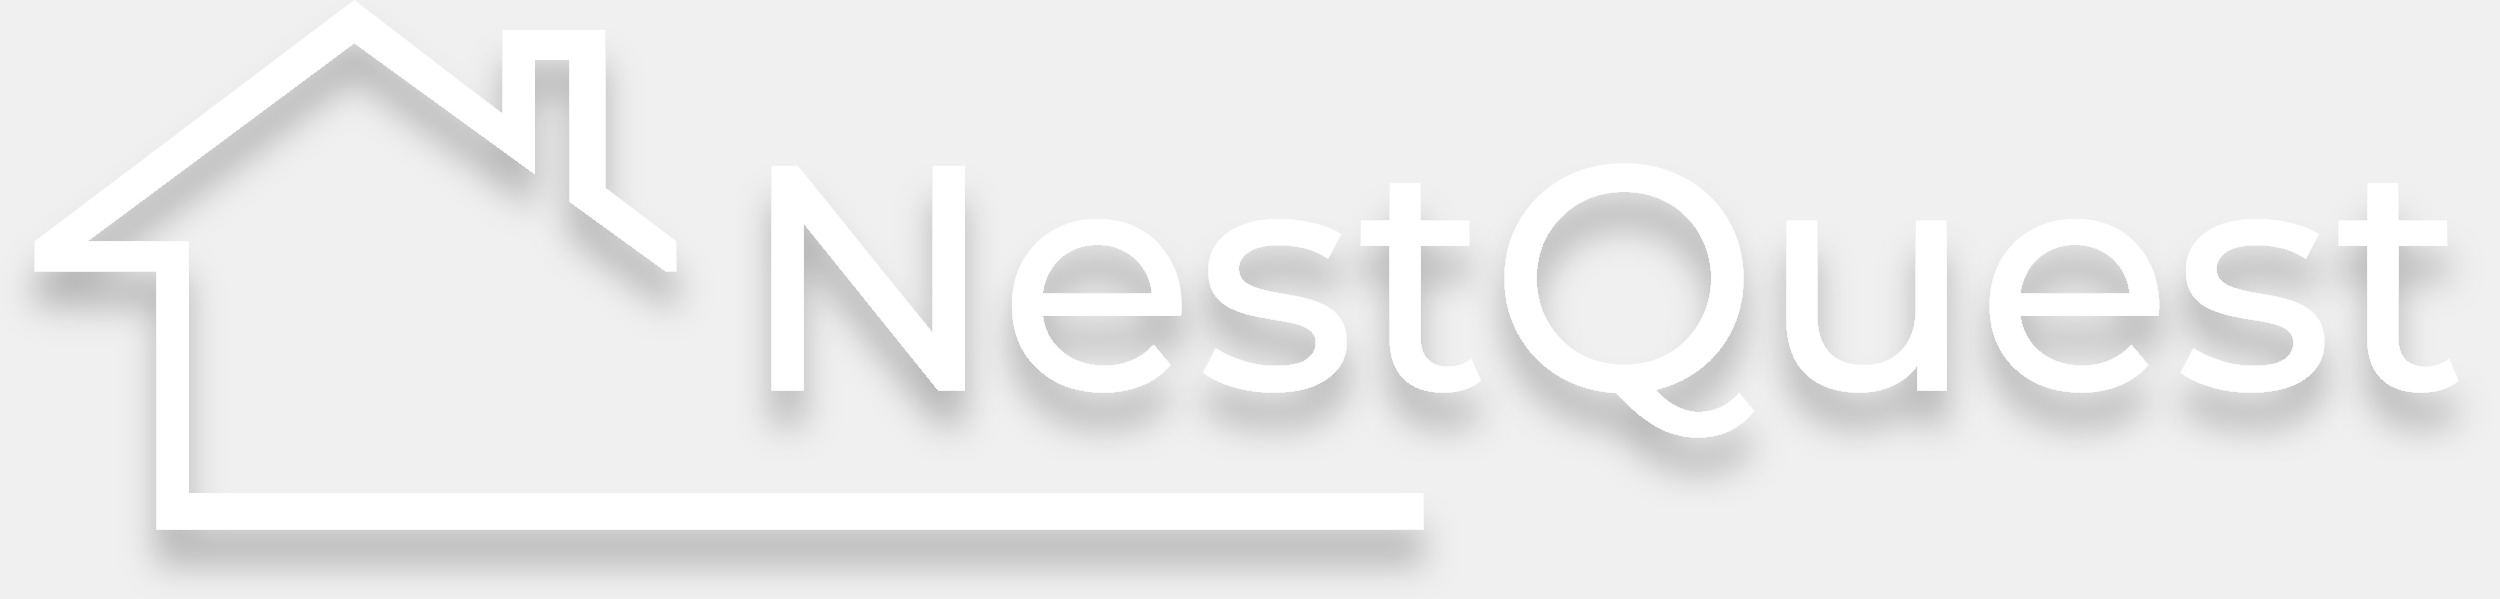
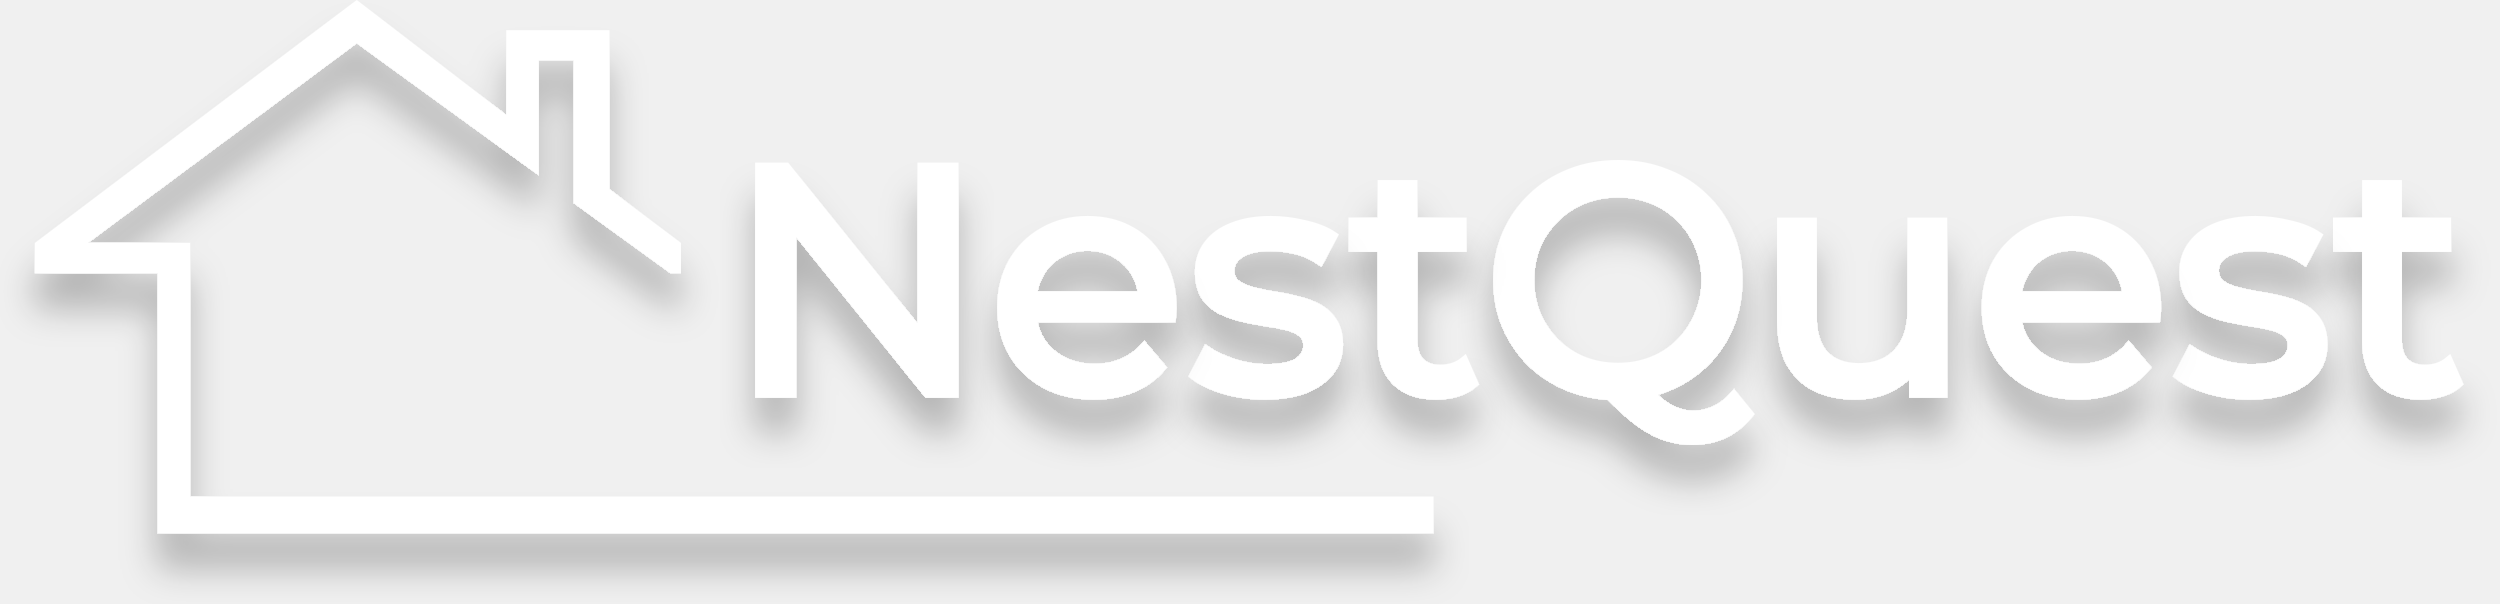
- <svg xmlns="http://www.w3.org/2000/svg" width="288" height="69" viewBox="0 0 288 69" fill="none">
-   <g filter="url(#filter0_d_353_6)">
+ <svg xmlns="http://www.w3.org/2000/svg" width="286" height="69" viewBox="0 0 286 69" fill="none">
+   <g filter="url(#filter0_d_357_48)">
    <path d="M77.899 31.246H76.691L65.629 23.225V6.902H61.632V20.053L40.81 4.943L10.042 27.795H21.754V56.803H164V61H18.036V31.246H4V27.795L40.81 0L57.914 13.151V3.451H69.719V21.639L77.899 27.795V31.246Z" fill="white" />
  </g>
-   <g filter="url(#filter1_d_353_6)">
-     <path d="M278.944 45.222C276.971 45.222 275.442 44.692 274.356 43.631C273.271 42.57 272.728 41.053 272.728 39.08V21.098H276.28V38.932C276.28 39.993 276.539 40.807 277.057 41.374C277.6 41.941 278.365 42.225 279.351 42.225C280.461 42.225 281.386 41.917 282.126 41.3L283.236 43.853C282.694 44.322 282.04 44.667 281.275 44.889C280.535 45.111 279.758 45.222 278.944 45.222ZM269.398 28.313V25.39H281.904V28.313H269.398Z" fill="white" />
+   <g filter="url(#filter1_d_357_48)">
+     <path d="M276.944 45.222C274.971 45.222 273.442 44.692 272.356 43.631C271.271 42.57 270.728 41.053 270.728 39.08V21.098H274.28V38.932C274.28 39.993 274.539 40.807 275.057 41.374C275.6 41.941 276.365 42.225 277.351 42.225C278.461 42.225 279.386 41.917 280.126 41.3L281.236 43.853C280.694 44.322 280.04 44.667 279.275 44.889C278.535 45.111 277.758 45.222 276.944 45.222ZM267.398 28.313V25.39H279.904V28.313H267.398Z" fill="white" />
+     <path d="M276.944 45.222C274.971 45.222 273.442 44.692 272.356 43.631C271.271 42.57 270.728 41.053 270.728 39.08V21.098H274.28V38.932C274.28 39.993 274.539 40.807 275.057 41.374C275.6 41.941 276.365 42.225 277.351 42.225C278.461 42.225 279.386 41.917 280.126 41.3L281.236 43.853C280.694 44.322 280.04 44.667 279.275 44.889C278.535 45.111 277.758 45.222 276.944 45.222ZM267.398 28.313V25.39H279.904V28.313H267.398Z" stroke="white" />
  </g>
-   <g filter="url(#filter2_d_353_6)">
-     <path d="M259.298 45.222C257.67 45.222 256.116 45 254.636 44.556C253.181 44.112 252.034 43.569 251.195 42.928L252.675 40.116C253.514 40.683 254.55 41.164 255.783 41.559C257.017 41.954 258.275 42.151 259.557 42.151C261.21 42.151 262.394 41.917 263.109 41.448C263.849 40.979 264.219 40.326 264.219 39.487C264.219 38.87 263.997 38.389 263.553 38.044C263.109 37.699 262.517 37.44 261.777 37.267C261.062 37.094 260.26 36.946 259.372 36.823C258.484 36.675 257.596 36.502 256.708 36.305C255.82 36.083 255.006 35.787 254.266 35.417C253.526 35.022 252.934 34.492 252.49 33.826C252.046 33.135 251.824 32.223 251.824 31.088C251.824 29.904 252.157 28.868 252.823 27.98C253.489 27.092 254.427 26.414 255.635 25.945C256.869 25.452 258.324 25.205 260.001 25.205C261.284 25.205 262.579 25.365 263.886 25.686C265.218 25.982 266.304 26.414 267.142 26.981L265.625 29.793C264.737 29.201 263.812 28.794 262.85 28.572C261.888 28.35 260.926 28.239 259.964 28.239C258.41 28.239 257.251 28.498 256.486 29.016C255.722 29.509 255.339 30.151 255.339 30.94C255.339 31.606 255.561 32.124 256.005 32.494C256.474 32.839 257.066 33.111 257.781 33.308C258.521 33.505 259.335 33.678 260.223 33.826C261.111 33.949 261.999 34.122 262.887 34.344C263.775 34.541 264.577 34.825 265.292 35.195C266.032 35.565 266.624 36.083 267.068 36.749C267.537 37.415 267.771 38.303 267.771 39.413C267.771 40.597 267.426 41.621 266.735 42.484C266.045 43.347 265.07 44.026 263.812 44.519C262.554 44.988 261.05 45.222 259.298 45.222Z" fill="white" />
+   <g filter="url(#filter2_d_357_48)">
+     <path d="M257.298 45.222C255.67 45.222 254.116 45 252.636 44.556C251.181 44.112 250.034 43.569 249.195 42.928L250.675 40.116C251.514 40.683 252.55 41.164 253.783 41.559C255.017 41.954 256.275 42.151 257.557 42.151C259.21 42.151 260.394 41.917 261.109 41.448C261.849 40.979 262.219 40.326 262.219 39.487C262.219 38.87 261.997 38.389 261.553 38.044C261.109 37.699 260.517 37.44 259.777 37.267C259.062 37.094 258.26 36.946 257.372 36.823C256.484 36.675 255.596 36.502 254.708 36.305C253.82 36.083 253.006 35.787 252.266 35.417C251.526 35.022 250.934 34.492 250.49 33.826C250.046 33.135 249.824 32.223 249.824 31.088C249.824 29.904 250.157 28.868 250.823 27.98C251.489 27.092 252.427 26.414 253.635 25.945C254.869 25.452 256.324 25.205 258.001 25.205C259.284 25.205 260.579 25.365 261.886 25.686C263.218 25.982 264.304 26.414 265.142 26.981L263.625 29.793C262.737 29.201 261.812 28.794 260.85 28.572C259.888 28.35 258.926 28.239 257.964 28.239C256.41 28.239 255.251 28.498 254.486 29.016C253.722 29.509 253.339 30.151 253.339 30.94C253.339 31.606 253.561 32.124 254.005 32.494C254.474 32.839 255.066 33.111 255.781 33.308C256.521 33.505 257.335 33.678 258.223 33.826C259.111 33.949 259.999 34.122 260.887 34.344C261.775 34.541 262.577 34.825 263.292 35.195C264.032 35.565 264.624 36.083 265.068 36.749C265.537 37.415 265.771 38.303 265.771 39.413C265.771 40.597 265.426 41.621 264.735 42.484C264.045 43.347 263.07 44.026 261.812 44.519C260.554 44.988 259.05 45.222 257.298 45.222Z" fill="white" />
+     <path d="M257.298 45.222C255.67 45.222 254.116 45 252.636 44.556C251.181 44.112 250.034 43.569 249.195 42.928L250.675 40.116C251.514 40.683 252.55 41.164 253.783 41.559C255.017 41.954 256.275 42.151 257.557 42.151C259.21 42.151 260.394 41.917 261.109 41.448C261.849 40.979 262.219 40.326 262.219 39.487C262.219 38.87 261.997 38.389 261.553 38.044C261.109 37.699 260.517 37.44 259.777 37.267C259.062 37.094 258.26 36.946 257.372 36.823C256.484 36.675 255.596 36.502 254.708 36.305C253.82 36.083 253.006 35.787 252.266 35.417C251.526 35.022 250.934 34.492 250.49 33.826C250.046 33.135 249.824 32.223 249.824 31.088C249.824 29.904 250.157 28.868 250.823 27.98C251.489 27.092 252.427 26.414 253.635 25.945C254.869 25.452 256.324 25.205 258.001 25.205C259.284 25.205 260.579 25.365 261.886 25.686C263.218 25.982 264.304 26.414 265.142 26.981L263.625 29.793C262.737 29.201 261.812 28.794 260.85 28.572C259.888 28.35 258.926 28.239 257.964 28.239C256.41 28.239 255.251 28.498 254.486 29.016C253.722 29.509 253.339 30.151 253.339 30.94C253.339 31.606 253.561 32.124 254.005 32.494C254.474 32.839 255.066 33.111 255.781 33.308C256.521 33.505 257.335 33.678 258.223 33.826C259.111 33.949 259.999 34.122 260.887 34.344C261.775 34.541 262.577 34.825 263.292 35.195C264.032 35.565 264.624 36.083 265.068 36.749C265.537 37.415 265.771 38.303 265.771 39.413C265.771 40.597 265.426 41.621 264.735 42.484C264.045 43.347 263.07 44.026 261.812 44.519C260.554 44.988 259.05 45.222 257.298 45.222Z" stroke="white" />
  </g>
-   <g filter="url(#filter3_d_353_6)">
-     <path d="M239.751 45.222C237.654 45.222 235.804 44.79 234.201 43.927C232.622 43.064 231.389 41.88 230.501 40.375C229.638 38.87 229.206 37.144 229.206 35.195C229.206 33.246 229.625 31.52 230.464 30.015C231.327 28.51 232.499 27.339 233.979 26.5C235.484 25.637 237.173 25.205 239.048 25.205C240.947 25.205 242.625 25.624 244.08 26.463C245.535 27.302 246.67 28.486 247.484 30.015C248.323 31.52 248.742 33.283 248.742 35.306C248.742 35.454 248.73 35.627 248.705 35.824C248.705 36.021 248.693 36.206 248.668 36.379H231.981V33.826H246.818L245.375 34.714C245.4 33.456 245.141 32.334 244.598 31.347C244.055 30.36 243.303 29.596 242.341 29.053C241.404 28.486 240.306 28.202 239.048 28.202C237.815 28.202 236.717 28.486 235.755 29.053C234.793 29.596 234.041 30.373 233.498 31.384C232.955 32.371 232.684 33.505 232.684 34.788V35.38C232.684 36.687 232.98 37.859 233.572 38.895C234.189 39.906 235.04 40.696 236.125 41.263C237.21 41.83 238.456 42.114 239.862 42.114C241.021 42.114 242.07 41.917 243.007 41.522C243.969 41.127 244.808 40.535 245.523 39.746L247.484 42.04C246.596 43.076 245.486 43.865 244.154 44.408C242.847 44.951 241.379 45.222 239.751 45.222Z" fill="white" />
+   <g filter="url(#filter3_d_357_48)">
+     <path d="M237.751 45.222C235.654 45.222 233.804 44.79 232.201 43.927C230.622 43.064 229.389 41.88 228.501 40.375C227.638 38.87 227.206 37.144 227.206 35.195C227.206 33.246 227.625 31.52 228.464 30.015C229.327 28.51 230.499 27.339 231.979 26.5C233.484 25.637 235.173 25.205 237.048 25.205C238.947 25.205 240.625 25.624 242.08 26.463C243.535 27.302 244.67 28.486 245.484 30.015C246.323 31.52 246.742 33.283 246.742 35.306C246.742 35.454 246.73 35.627 246.705 35.824C246.705 36.021 246.693 36.206 246.668 36.379H229.981V33.826H244.818L243.375 34.714C243.4 33.456 243.141 32.334 242.598 31.347C242.055 30.36 241.303 29.596 240.341 29.053C239.404 28.486 238.306 28.202 237.048 28.202C235.815 28.202 234.717 28.486 233.755 29.053C232.793 29.596 232.041 30.373 231.498 31.384C230.955 32.371 230.684 33.505 230.684 34.788V35.38C230.684 36.687 230.98 37.859 231.572 38.895C232.189 39.906 233.04 40.696 234.125 41.263C235.21 41.83 236.456 42.114 237.862 42.114C239.021 42.114 240.07 41.917 241.007 41.522C241.969 41.127 242.808 40.535 243.523 39.746L245.484 42.04C244.596 43.076 243.486 43.865 242.154 44.408C240.847 44.951 239.379 45.222 237.751 45.222Z" fill="white" />
+     <path d="M237.751 45.222C235.654 45.222 233.804 44.79 232.201 43.927C230.622 43.064 229.389 41.88 228.501 40.375C227.638 38.87 227.206 37.144 227.206 35.195C227.206 33.246 227.625 31.52 228.464 30.015C229.327 28.51 230.499 27.339 231.979 26.5C233.484 25.637 235.173 25.205 237.048 25.205C238.947 25.205 240.625 25.624 242.08 26.463C243.535 27.302 244.67 28.486 245.484 30.015C246.323 31.52 246.742 33.283 246.742 35.306C246.742 35.454 246.73 35.627 246.705 35.824C246.705 36.021 246.693 36.206 246.668 36.379H229.981V33.826H244.818L243.375 34.714C243.4 33.456 243.141 32.334 242.598 31.347C242.055 30.36 241.303 29.596 240.341 29.053C239.404 28.486 238.306 28.202 237.048 28.202C235.815 28.202 234.717 28.486 233.755 29.053C232.793 29.596 232.041 30.373 231.498 31.384C230.955 32.371 230.684 33.505 230.684 34.788V35.38C230.684 36.687 230.98 37.859 231.572 38.895C232.189 39.906 233.04 40.696 234.125 41.263C235.21 41.83 236.456 42.114 237.862 42.114C239.021 42.114 240.07 41.917 241.007 41.522C241.969 41.127 242.808 40.535 243.523 39.746L245.484 42.04C244.596 43.076 243.486 43.865 242.154 44.408C240.847 44.951 239.379 45.222 237.751 45.222Z" stroke="white" />
  </g>
-   <g filter="url(#filter4_d_353_6)">
-     <path d="M214.23 45.222C212.553 45.222 211.073 44.914 209.79 44.297C208.532 43.68 207.545 42.743 206.83 41.485C206.139 40.202 205.794 38.599 205.794 36.675V25.39H209.346V36.268C209.346 38.192 209.802 39.635 210.715 40.597C211.652 41.559 212.96 42.04 214.637 42.04C215.87 42.04 216.943 41.793 217.856 41.3C218.769 40.782 219.472 40.042 219.965 39.08C220.458 38.093 220.705 36.909 220.705 35.528V25.39H224.257V45H220.89V39.709L221.445 41.115C220.804 42.422 219.842 43.434 218.559 44.149C217.276 44.864 215.833 45.222 214.23 45.222Z" fill="white" />
+   <g filter="url(#filter4_d_357_48)">
+     <path d="M212.23 45.222C210.553 45.222 209.073 44.914 207.79 44.297C206.532 43.68 205.545 42.743 204.83 41.485C204.139 40.202 203.794 38.599 203.794 36.675V25.39H207.346V36.268C207.346 38.192 207.802 39.635 208.715 40.597C209.652 41.559 210.96 42.04 212.637 42.04C213.87 42.04 214.943 41.793 215.856 41.3C216.769 40.782 217.472 40.042 217.965 39.08C218.458 38.093 218.705 36.909 218.705 35.528V25.39H222.257V45H218.89V39.709L219.445 41.115C218.804 42.422 217.842 43.434 216.559 44.149C215.276 44.864 213.833 45.222 212.23 45.222Z" fill="white" />
+     <path d="M212.23 45.222C210.553 45.222 209.073 44.914 207.79 44.297C206.532 43.68 205.545 42.743 204.83 41.485C204.139 40.202 203.794 38.599 203.794 36.675V25.39H207.346V36.268C207.346 38.192 207.802 39.635 208.715 40.597C209.652 41.559 210.96 42.04 212.637 42.04C213.87 42.04 214.943 41.793 215.856 41.3C216.769 40.782 217.472 40.042 217.965 39.08C218.458 38.093 218.705 36.909 218.705 35.528V25.39H222.257V45H218.89V39.709L219.445 41.115C218.804 42.422 217.842 43.434 216.559 44.149C215.276 44.864 213.833 45.222 212.23 45.222Z" stroke="white" />
  </g>
-   <g filter="url(#filter5_d_353_6)">
-     <path d="M187.115 45.296C185.142 45.296 183.304 44.963 181.602 44.297C179.925 43.631 178.469 42.706 177.236 41.522C176.003 40.313 175.041 38.907 174.35 37.304C173.659 35.701 173.314 33.949 173.314 32.05C173.314 30.151 173.659 28.399 174.35 26.796C175.041 25.193 176.003 23.799 177.236 22.615C178.469 21.406 179.925 20.469 181.602 19.803C183.279 19.137 185.117 18.804 187.115 18.804C189.088 18.804 190.901 19.137 192.554 19.803C194.231 20.444 195.687 21.369 196.92 22.578C198.178 23.762 199.14 25.156 199.806 26.759C200.497 28.362 200.842 30.126 200.842 32.05C200.842 33.974 200.497 35.738 199.806 37.341C199.14 38.944 198.178 40.35 196.92 41.559C195.687 42.743 194.231 43.668 192.554 44.334C190.901 44.975 189.088 45.296 187.115 45.296ZM195.588 50.402C194.725 50.402 193.898 50.291 193.109 50.069C192.32 49.872 191.53 49.539 190.741 49.07C189.952 48.626 189.138 48.034 188.299 47.294C187.46 46.579 186.548 45.691 185.561 44.63L189.52 43.594C190.26 44.507 190.963 45.247 191.629 45.814C192.32 46.406 192.998 46.825 193.664 47.072C194.33 47.343 194.984 47.479 195.625 47.479C197.475 47.479 199.054 46.739 200.361 45.259L202.1 47.368C200.423 49.391 198.252 50.402 195.588 50.402ZM187.115 42.003C188.546 42.003 189.865 41.756 191.074 41.263C192.307 40.77 193.368 40.067 194.256 39.154C195.169 38.241 195.872 37.181 196.365 35.972C196.883 34.763 197.142 33.456 197.142 32.05C197.142 30.619 196.883 29.3 196.365 28.091C195.872 26.882 195.169 25.834 194.256 24.946C193.368 24.033 192.307 23.33 191.074 22.837C189.865 22.344 188.546 22.097 187.115 22.097C185.66 22.097 184.315 22.344 183.082 22.837C181.873 23.33 180.813 24.033 179.9 24.946C178.987 25.834 178.272 26.882 177.754 28.091C177.261 29.3 177.014 30.619 177.014 32.05C177.014 33.456 177.261 34.763 177.754 35.972C178.272 37.181 178.987 38.241 179.9 39.154C180.813 40.067 181.873 40.77 183.082 41.263C184.315 41.756 185.66 42.003 187.115 42.003Z" fill="white" />
+   <g filter="url(#filter5_d_357_48)">
+     <path d="M185.115 45.296C183.142 45.296 181.304 44.963 179.602 44.297C177.925 43.631 176.469 42.706 175.236 41.522C174.003 40.313 173.041 38.907 172.35 37.304C171.659 35.701 171.314 33.949 171.314 32.05C171.314 30.151 171.659 28.399 172.35 26.796C173.041 25.193 174.003 23.799 175.236 22.615C176.469 21.406 177.925 20.469 179.602 19.803C181.279 19.137 183.117 18.804 185.115 18.804C187.088 18.804 188.901 19.137 190.554 19.803C192.231 20.444 193.687 21.369 194.92 22.578C196.178 23.762 197.14 25.156 197.806 26.759C198.497 28.362 198.842 30.126 198.842 32.05C198.842 33.974 198.497 35.738 197.806 37.341C197.14 38.944 196.178 40.35 194.92 41.559C193.687 42.743 192.231 43.668 190.554 44.334C188.901 44.975 187.088 45.296 185.115 45.296ZM193.588 50.402C192.725 50.402 191.898 50.291 191.109 50.069C190.32 49.872 189.53 49.539 188.741 49.07C187.952 48.626 187.138 48.034 186.299 47.294C185.46 46.579 184.548 45.691 183.561 44.63L187.52 43.594C188.26 44.507 188.963 45.247 189.629 45.814C190.32 46.406 190.998 46.825 191.664 47.072C192.33 47.343 192.984 47.479 193.625 47.479C195.475 47.479 197.054 46.739 198.361 45.259L200.1 47.368C198.423 49.391 196.252 50.402 193.588 50.402ZM185.115 42.003C186.546 42.003 187.865 41.756 189.074 41.263C190.307 40.77 191.368 40.067 192.256 39.154C193.169 38.241 193.872 37.181 194.365 35.972C194.883 34.763 195.142 33.456 195.142 32.05C195.142 30.619 194.883 29.3 194.365 28.091C193.872 26.882 193.169 25.834 192.256 24.946C191.368 24.033 190.307 23.33 189.074 22.837C187.865 22.344 186.546 22.097 185.115 22.097C183.66 22.097 182.315 22.344 181.082 22.837C179.873 23.33 178.813 24.033 177.9 24.946C176.987 25.834 176.272 26.882 175.754 28.091C175.261 29.3 175.014 30.619 175.014 32.05C175.014 33.456 175.261 34.763 175.754 35.972C176.272 37.181 176.987 38.241 177.9 39.154C178.813 40.067 179.873 40.77 181.082 41.263C182.315 41.756 183.66 42.003 185.115 42.003Z" fill="white" />
+     <path d="M185.115 45.296C183.142 45.296 181.304 44.963 179.602 44.297C177.925 43.631 176.469 42.706 175.236 41.522C174.003 40.313 173.041 38.907 172.35 37.304C171.659 35.701 171.314 33.949 171.314 32.05C171.314 30.151 171.659 28.399 172.35 26.796C173.041 25.193 174.003 23.799 175.236 22.615C176.469 21.406 177.925 20.469 179.602 19.803C181.279 19.137 183.117 18.804 185.115 18.804C187.088 18.804 188.901 19.137 190.554 19.803C192.231 20.444 193.687 21.369 194.92 22.578C196.178 23.762 197.14 25.156 197.806 26.759C198.497 28.362 198.842 30.126 198.842 32.05C198.842 33.974 198.497 35.738 197.806 37.341C197.14 38.944 196.178 40.35 194.92 41.559C193.687 42.743 192.231 43.668 190.554 44.334C188.901 44.975 187.088 45.296 185.115 45.296ZM193.588 50.402C192.725 50.402 191.898 50.291 191.109 50.069C190.32 49.872 189.53 49.539 188.741 49.07C187.952 48.626 187.138 48.034 186.299 47.294C185.46 46.579 184.548 45.691 183.561 44.63L187.52 43.594C188.26 44.507 188.963 45.247 189.629 45.814C190.32 46.406 190.998 46.825 191.664 47.072C192.33 47.343 192.984 47.479 193.625 47.479C195.475 47.479 197.054 46.739 198.361 45.259L200.1 47.368C198.423 49.391 196.252 50.402 193.588 50.402ZM185.115 42.003C186.546 42.003 187.865 41.756 189.074 41.263C190.307 40.77 191.368 40.067 192.256 39.154C193.169 38.241 193.872 37.181 194.365 35.972C194.883 34.763 195.142 33.456 195.142 32.05C195.142 30.619 194.883 29.3 194.365 28.091C193.872 26.882 193.169 25.834 192.256 24.946C191.368 24.033 190.307 23.33 189.074 22.837C187.865 22.344 186.546 22.097 185.115 22.097C183.66 22.097 182.315 22.344 181.082 22.837C179.873 23.33 178.813 24.033 177.9 24.946C176.987 25.834 176.272 26.882 175.754 28.091C175.261 29.3 175.014 30.619 175.014 32.05C175.014 33.456 175.261 34.763 175.754 35.972C176.272 37.181 176.987 38.241 177.9 39.154C178.813 40.067 179.873 40.77 181.082 41.263C182.315 41.756 183.66 42.003 185.115 42.003Z" stroke="white" />
  </g>
-   <g filter="url(#filter6_d_353_6)">
-     <path d="M166.318 45.222C164.345 45.222 162.816 44.692 161.73 43.631C160.645 42.57 160.102 41.053 160.102 39.08V21.098H163.654V38.932C163.654 39.993 163.913 40.807 164.431 41.374C164.974 41.941 165.739 42.225 166.725 42.225C167.835 42.225 168.76 41.917 169.5 41.3L170.61 43.853C170.068 44.322 169.414 44.667 168.649 44.889C167.909 45.111 167.132 45.222 166.318 45.222ZM156.772 28.313V25.39H169.278V28.313H156.772Z" fill="white" />
+   <g filter="url(#filter6_d_357_48)">
+     <path d="M164.318 45.222C162.345 45.222 160.816 44.692 159.73 43.631C158.645 42.57 158.102 41.053 158.102 39.08V21.098H161.654V38.932C161.654 39.993 161.913 40.807 162.431 41.374C162.974 41.941 163.739 42.225 164.725 42.225C165.835 42.225 166.76 41.917 167.5 41.3L168.61 43.853C168.068 44.322 167.414 44.667 166.649 44.889C165.909 45.111 165.132 45.222 164.318 45.222ZM154.772 28.313V25.39H167.278V28.313H154.772Z" fill="white" />
+     <path d="M164.318 45.222C162.345 45.222 160.816 44.692 159.73 43.631C158.645 42.57 158.102 41.053 158.102 39.08V21.098H161.654V38.932C161.654 39.993 161.913 40.807 162.431 41.374C162.974 41.941 163.739 42.225 164.725 42.225C165.835 42.225 166.76 41.917 167.5 41.3L168.61 43.853C168.068 44.322 167.414 44.667 166.649 44.889C165.909 45.111 165.132 45.222 164.318 45.222ZM154.772 28.313V25.39H167.278V28.313H154.772Z" stroke="white" />
  </g>
-   <g filter="url(#filter7_d_353_6)">
-     <path d="M146.672 45.222C145.044 45.222 143.49 45 142.01 44.556C140.555 44.112 139.408 43.569 138.569 42.928L140.049 40.116C140.888 40.683 141.924 41.164 143.157 41.559C144.391 41.954 145.649 42.151 146.931 42.151C148.584 42.151 149.768 41.917 150.483 41.448C151.223 40.979 151.593 40.326 151.593 39.487C151.593 38.87 151.371 38.389 150.927 38.044C150.483 37.699 149.891 37.44 149.151 37.267C148.436 37.094 147.634 36.946 146.746 36.823C145.858 36.675 144.97 36.502 144.082 36.305C143.194 36.083 142.38 35.787 141.64 35.417C140.9 35.022 140.308 34.492 139.864 33.826C139.42 33.135 139.198 32.223 139.198 31.088C139.198 29.904 139.531 28.868 140.197 27.98C140.863 27.092 141.801 26.414 143.009 25.945C144.243 25.452 145.698 25.205 147.375 25.205C148.658 25.205 149.953 25.365 151.26 25.686C152.592 25.982 153.678 26.414 154.516 26.981L152.999 29.793C152.111 29.201 151.186 28.794 150.224 28.572C149.262 28.35 148.3 28.239 147.338 28.239C145.784 28.239 144.625 28.498 143.86 29.016C143.096 29.509 142.713 30.151 142.713 30.94C142.713 31.606 142.935 32.124 143.379 32.494C143.848 32.839 144.44 33.111 145.155 33.308C145.895 33.505 146.709 33.678 147.597 33.826C148.485 33.949 149.373 34.122 150.261 34.344C151.149 34.541 151.951 34.825 152.666 35.195C153.406 35.565 153.998 36.083 154.442 36.749C154.911 37.415 155.145 38.303 155.145 39.413C155.145 40.597 154.8 41.621 154.109 42.484C153.419 43.347 152.444 44.026 151.186 44.519C149.928 44.988 148.424 45.222 146.672 45.222Z" fill="white" />
+   <g filter="url(#filter7_d_357_48)">
+     <path d="M144.672 45.222C143.044 45.222 141.49 45 140.01 44.556C138.555 44.112 137.408 43.569 136.569 42.928L138.049 40.116C138.888 40.683 139.924 41.164 141.157 41.559C142.391 41.954 143.649 42.151 144.931 42.151C146.584 42.151 147.768 41.917 148.483 41.448C149.223 40.979 149.593 40.326 149.593 39.487C149.593 38.87 149.371 38.389 148.927 38.044C148.483 37.699 147.891 37.44 147.151 37.267C146.436 37.094 145.634 36.946 144.746 36.823C143.858 36.675 142.97 36.502 142.082 36.305C141.194 36.083 140.38 35.787 139.64 35.417C138.9 35.022 138.308 34.492 137.864 33.826C137.42 33.135 137.198 32.223 137.198 31.088C137.198 29.904 137.531 28.868 138.197 27.98C138.863 27.092 139.801 26.414 141.009 25.945C142.243 25.452 143.698 25.205 145.375 25.205C146.658 25.205 147.953 25.365 149.26 25.686C150.592 25.982 151.678 26.414 152.516 26.981L150.999 29.793C150.111 29.201 149.186 28.794 148.224 28.572C147.262 28.35 146.3 28.239 145.338 28.239C143.784 28.239 142.625 28.498 141.86 29.016C141.096 29.509 140.713 30.151 140.713 30.94C140.713 31.606 140.935 32.124 141.379 32.494C141.848 32.839 142.44 33.111 143.155 33.308C143.895 33.505 144.709 33.678 145.597 33.826C146.485 33.949 147.373 34.122 148.261 34.344C149.149 34.541 149.951 34.825 150.666 35.195C151.406 35.565 151.998 36.083 152.442 36.749C152.911 37.415 153.145 38.303 153.145 39.413C153.145 40.597 152.8 41.621 152.109 42.484C151.419 43.347 150.444 44.026 149.186 44.519C147.928 44.988 146.424 45.222 144.672 45.222Z" fill="white" />
+     <path d="M144.672 45.222C143.044 45.222 141.49 45 140.01 44.556C138.555 44.112 137.408 43.569 136.569 42.928L138.049 40.116C138.888 40.683 139.924 41.164 141.157 41.559C142.391 41.954 143.649 42.151 144.931 42.151C146.584 42.151 147.768 41.917 148.483 41.448C149.223 40.979 149.593 40.326 149.593 39.487C149.593 38.87 149.371 38.389 148.927 38.044C148.483 37.699 147.891 37.44 147.151 37.267C146.436 37.094 145.634 36.946 144.746 36.823C143.858 36.675 142.97 36.502 142.082 36.305C141.194 36.083 140.38 35.787 139.64 35.417C138.9 35.022 138.308 34.492 137.864 33.826C137.42 33.135 137.198 32.223 137.198 31.088C137.198 29.904 137.531 28.868 138.197 27.98C138.863 27.092 139.801 26.414 141.009 25.945C142.243 25.452 143.698 25.205 145.375 25.205C146.658 25.205 147.953 25.365 149.26 25.686C150.592 25.982 151.678 26.414 152.516 26.981L150.999 29.793C150.111 29.201 149.186 28.794 148.224 28.572C147.262 28.35 146.3 28.239 145.338 28.239C143.784 28.239 142.625 28.498 141.86 29.016C141.096 29.509 140.713 30.151 140.713 30.94C140.713 31.606 140.935 32.124 141.379 32.494C141.848 32.839 142.44 33.111 143.155 33.308C143.895 33.505 144.709 33.678 145.597 33.826C146.485 33.949 147.373 34.122 148.261 34.344C149.149 34.541 149.951 34.825 150.666 35.195C151.406 35.565 151.998 36.083 152.442 36.749C152.911 37.415 153.145 38.303 153.145 39.413C153.145 40.597 152.8 41.621 152.109 42.484C151.419 43.347 150.444 44.026 149.186 44.519C147.928 44.988 146.424 45.222 144.672 45.222Z" stroke="white" />
  </g>
-   <g filter="url(#filter8_d_353_6)">
-     <path d="M127.125 45.222C125.028 45.222 123.178 44.79 121.575 43.927C119.996 43.064 118.763 41.88 117.875 40.375C117.012 38.87 116.58 37.144 116.58 35.195C116.58 33.246 116.999 31.52 117.838 30.015C118.701 28.51 119.873 27.339 121.353 26.5C122.858 25.637 124.547 25.205 126.422 25.205C128.321 25.205 129.999 25.624 131.454 26.463C132.909 27.302 134.044 28.486 134.858 30.015C135.697 31.52 136.116 33.283 136.116 35.306C136.116 35.454 136.104 35.627 136.079 35.824C136.079 36.021 136.067 36.206 136.042 36.379H119.355V33.826H134.192L132.749 34.714C132.774 33.456 132.515 32.334 131.972 31.347C131.429 30.36 130.677 29.596 129.715 29.053C128.778 28.486 127.68 28.202 126.422 28.202C125.189 28.202 124.091 28.486 123.129 29.053C122.167 29.596 121.415 30.373 120.872 31.384C120.329 32.371 120.058 33.505 120.058 34.788V35.38C120.058 36.687 120.354 37.859 120.946 38.895C121.563 39.906 122.414 40.696 123.499 41.263C124.584 41.83 125.83 42.114 127.236 42.114C128.395 42.114 129.444 41.917 130.381 41.522C131.343 41.127 132.182 40.535 132.897 39.746L134.858 42.04C133.97 43.076 132.86 43.865 131.528 44.408C130.221 44.951 128.753 45.222 127.125 45.222Z" fill="white" />
+   <g filter="url(#filter8_d_357_48)">
+     <path d="M125.125 45.222C123.028 45.222 121.178 44.79 119.575 43.927C117.996 43.064 116.763 41.88 115.875 40.375C115.012 38.87 114.58 37.144 114.58 35.195C114.58 33.246 114.999 31.52 115.838 30.015C116.701 28.51 117.873 27.339 119.353 26.5C120.858 25.637 122.547 25.205 124.422 25.205C126.321 25.205 127.999 25.624 129.454 26.463C130.909 27.302 132.044 28.486 132.858 30.015C133.697 31.52 134.116 33.283 134.116 35.306C134.116 35.454 134.104 35.627 134.079 35.824C134.079 36.021 134.067 36.206 134.042 36.379H117.355V33.826H132.192L130.749 34.714C130.774 33.456 130.515 32.334 129.972 31.347C129.429 30.36 128.677 29.596 127.715 29.053C126.778 28.486 125.68 28.202 124.422 28.202C123.189 28.202 122.091 28.486 121.129 29.053C120.167 29.596 119.415 30.373 118.872 31.384C118.329 32.371 118.058 33.505 118.058 34.788V35.38C118.058 36.687 118.354 37.859 118.946 38.895C119.563 39.906 120.414 40.696 121.499 41.263C122.584 41.83 123.83 42.114 125.236 42.114C126.395 42.114 127.444 41.917 128.381 41.522C129.343 41.127 130.182 40.535 130.897 39.746L132.858 42.04C131.97 43.076 130.86 43.865 129.528 44.408C128.221 44.951 126.753 45.222 125.125 45.222Z" fill="white" />
+     <path d="M125.125 45.222C123.028 45.222 121.178 44.79 119.575 43.927C117.996 43.064 116.763 41.88 115.875 40.375C115.012 38.87 114.58 37.144 114.58 35.195C114.58 33.246 114.999 31.52 115.838 30.015C116.701 28.51 117.873 27.339 119.353 26.5C120.858 25.637 122.547 25.205 124.422 25.205C126.321 25.205 127.999 25.624 129.454 26.463C130.909 27.302 132.044 28.486 132.858 30.015C133.697 31.52 134.116 33.283 134.116 35.306C134.116 35.454 134.104 35.627 134.079 35.824C134.079 36.021 134.067 36.206 134.042 36.379H117.355V33.826H132.192L130.749 34.714C130.774 33.456 130.515 32.334 129.972 31.347C129.429 30.36 128.677 29.596 127.715 29.053C126.778 28.486 125.68 28.202 124.422 28.202C123.189 28.202 122.091 28.486 121.129 29.053C120.167 29.596 119.415 30.373 118.872 31.384C118.329 32.371 118.058 33.505 118.058 34.788V35.38C118.058 36.687 118.354 37.859 118.946 38.895C119.563 39.906 120.414 40.696 121.499 41.263C122.584 41.83 123.83 42.114 125.236 42.114C126.395 42.114 127.444 41.917 128.381 41.522C129.343 41.127 130.182 40.535 130.897 39.746L132.858 42.04C131.97 43.076 130.86 43.865 129.528 44.408C128.221 44.951 126.753 45.222 125.125 45.222Z" stroke="white" />
  </g>
-   <g filter="url(#filter9_d_353_6)">
-     <path d="M88.885 45V19.1H91.919L109.05 40.375H107.459V19.1H111.159V45H108.125L90.994 23.725H92.585V45H88.885Z" fill="white" />
+   <g filter="url(#filter9_d_357_48)">
+     <path d="M86.885 45V19.1H89.919L107.05 40.375H105.459V19.1H109.159V45H106.125L88.994 23.725H90.585V45H86.885Z" fill="white" />
+     <path d="M86.885 45V19.1H89.919L107.05 40.375H105.459V19.1H109.159V45H106.125L88.994 23.725H90.585V45H86.885Z" stroke="white" />
  </g>
  <defs>
-     <filter id="filter0_d_353_6" x="0" y="0" width="168" height="69" filterUnits="userSpaceOnUse" color-interpolation-filters="sRGB">
+     <filter id="filter0_d_357_48" x="0" y="0" width="168" height="69" filterUnits="userSpaceOnUse" color-interpolation-filters="sRGB">
      <feFlood flood-opacity="0" result="BackgroundImageFix" />
      <feColorMatrix in="SourceAlpha" type="matrix" values="0 0 0 0 0 0 0 0 0 0 0 0 0 0 0 0 0 0 127 0" result="hardAlpha" />
      <feOffset dy="4" />
      <feGaussianBlur stdDeviation="2" />
      <feComposite in2="hardAlpha" operator="out" />
      <feColorMatrix type="matrix" values="0 0 0 0 0 0 0 0 0 0 0 0 0 0 0 0 0 0 0.25 0" />
-       <feBlend mode="normal" in2="BackgroundImageFix" result="effect1_dropShadow_353_6" />
-       <feBlend mode="normal" in="SourceGraphic" in2="effect1_dropShadow_353_6" result="shape" />
+       <feBlend mode="normal" in2="BackgroundImageFix" result="effect1_dropShadow_357_48" />
+       <feBlend mode="normal" in="SourceGraphic" in2="effect1_dropShadow_357_48" result="shape" />
    </filter>
-     <filter id="filter1_d_353_6" x="265.398" y="21.098" width="21.838" height="32.124" filterUnits="userSpaceOnUse" color-interpolation-filters="sRGB">
+     <filter id="filter1_d_357_48" x="262.898" y="20.598" width="22.943" height="33.124" filterUnits="userSpaceOnUse" color-interpolation-filters="sRGB">
      <feFlood flood-opacity="0" result="BackgroundImageFix" />
      <feColorMatrix in="SourceAlpha" type="matrix" values="0 0 0 0 0 0 0 0 0 0 0 0 0 0 0 0 0 0 127 0" result="hardAlpha" />
      <feOffset dy="4" />
      <feGaussianBlur stdDeviation="2" />
      <feComposite in2="hardAlpha" operator="out" />
      <feColorMatrix type="matrix" values="0 0 0 0 0 0 0 0 0 0 0 0 0 0 0 0 0 0 0.25 0" />
-       <feBlend mode="normal" in2="BackgroundImageFix" result="effect1_dropShadow_353_6" />
-       <feBlend mode="normal" in="SourceGraphic" in2="effect1_dropShadow_353_6" result="shape" />
+       <feBlend mode="normal" in2="BackgroundImageFix" result="effect1_dropShadow_357_48" />
+       <feBlend mode="normal" in="SourceGraphic" in2="effect1_dropShadow_357_48" result="shape" />
    </filter>
-     <filter id="filter2_d_353_6" x="247.195" y="25.205" width="24.576" height="28.017" filterUnits="userSpaceOnUse" color-interpolation-filters="sRGB">
+     <filter id="filter2_d_357_48" x="244.556" y="24.705" width="25.715" height="29.017" filterUnits="userSpaceOnUse" color-interpolation-filters="sRGB">
      <feFlood flood-opacity="0" result="BackgroundImageFix" />
      <feColorMatrix in="SourceAlpha" type="matrix" values="0 0 0 0 0 0 0 0 0 0 0 0 0 0 0 0 0 0 127 0" result="hardAlpha" />
      <feOffset dy="4" />
      <feGaussianBlur stdDeviation="2" />
      <feComposite in2="hardAlpha" operator="out" />
      <feColorMatrix type="matrix" values="0 0 0 0 0 0 0 0 0 0 0 0 0 0 0 0 0 0 0.25 0" />
-       <feBlend mode="normal" in2="BackgroundImageFix" result="effect1_dropShadow_353_6" />
-       <feBlend mode="normal" in="SourceGraphic" in2="effect1_dropShadow_353_6" result="shape" />
+       <feBlend mode="normal" in2="BackgroundImageFix" result="effect1_dropShadow_357_48" />
+       <feBlend mode="normal" in="SourceGraphic" in2="effect1_dropShadow_357_48" result="shape" />
    </filter>
-     <filter id="filter3_d_353_6" x="225.206" y="25.205" width="27.536" height="28.017" filterUnits="userSpaceOnUse" color-interpolation-filters="sRGB">
+     <filter id="filter3_d_357_48" x="222.706" y="24.705" width="28.536" height="29.017" filterUnits="userSpaceOnUse" color-interpolation-filters="sRGB">
      <feFlood flood-opacity="0" result="BackgroundImageFix" />
      <feColorMatrix in="SourceAlpha" type="matrix" values="0 0 0 0 0 0 0 0 0 0 0 0 0 0 0 0 0 0 127 0" result="hardAlpha" />
      <feOffset dy="4" />
      <feGaussianBlur stdDeviation="2" />
      <feComposite in2="hardAlpha" operator="out" />
      <feColorMatrix type="matrix" values="0 0 0 0 0 0 0 0 0 0 0 0 0 0 0 0 0 0 0.25 0" />
-       <feBlend mode="normal" in2="BackgroundImageFix" result="effect1_dropShadow_353_6" />
-       <feBlend mode="normal" in="SourceGraphic" in2="effect1_dropShadow_353_6" result="shape" />
+       <feBlend mode="normal" in2="BackgroundImageFix" result="effect1_dropShadow_357_48" />
+       <feBlend mode="normal" in="SourceGraphic" in2="effect1_dropShadow_357_48" result="shape" />
    </filter>
-     <filter id="filter4_d_353_6" x="201.794" y="25.39" width="26.463" height="27.832" filterUnits="userSpaceOnUse" color-interpolation-filters="sRGB">
+     <filter id="filter4_d_357_48" x="199.294" y="24.89" width="27.463" height="28.832" filterUnits="userSpaceOnUse" color-interpolation-filters="sRGB">
      <feFlood flood-opacity="0" result="BackgroundImageFix" />
      <feColorMatrix in="SourceAlpha" type="matrix" values="0 0 0 0 0 0 0 0 0 0 0 0 0 0 0 0 0 0 127 0" result="hardAlpha" />
      <feOffset dy="4" />
      <feGaussianBlur stdDeviation="2" />
      <feComposite in2="hardAlpha" operator="out" />
      <feColorMatrix type="matrix" values="0 0 0 0 0 0 0 0 0 0 0 0 0 0 0 0 0 0 0.25 0" />
-       <feBlend mode="normal" in2="BackgroundImageFix" result="effect1_dropShadow_353_6" />
-       <feBlend mode="normal" in="SourceGraphic" in2="effect1_dropShadow_353_6" result="shape" />
+       <feBlend mode="normal" in2="BackgroundImageFix" result="effect1_dropShadow_357_48" />
+       <feBlend mode="normal" in="SourceGraphic" in2="effect1_dropShadow_357_48" result="shape" />
    </filter>
-     <filter id="filter5_d_353_6" x="169.314" y="18.804" width="36.786" height="39.598" filterUnits="userSpaceOnUse" color-interpolation-filters="sRGB">
+     <filter id="filter5_d_357_48" x="166.814" y="18.304" width="37.935" height="40.598" filterUnits="userSpaceOnUse" color-interpolation-filters="sRGB">
      <feFlood flood-opacity="0" result="BackgroundImageFix" />
      <feColorMatrix in="SourceAlpha" type="matrix" values="0 0 0 0 0 0 0 0 0 0 0 0 0 0 0 0 0 0 127 0" result="hardAlpha" />
      <feOffset dy="4" />
      <feGaussianBlur stdDeviation="2" />
      <feComposite in2="hardAlpha" operator="out" />
      <feColorMatrix type="matrix" values="0 0 0 0 0 0 0 0 0 0 0 0 0 0 0 0 0 0 0.25 0" />
-       <feBlend mode="normal" in2="BackgroundImageFix" result="effect1_dropShadow_353_6" />
-       <feBlend mode="normal" in="SourceGraphic" in2="effect1_dropShadow_353_6" result="shape" />
+       <feBlend mode="normal" in2="BackgroundImageFix" result="effect1_dropShadow_357_48" />
+       <feBlend mode="normal" in="SourceGraphic" in2="effect1_dropShadow_357_48" result="shape" />
    </filter>
-     <filter id="filter6_d_353_6" x="152.772" y="21.098" width="21.838" height="32.124" filterUnits="userSpaceOnUse" color-interpolation-filters="sRGB">
+     <filter id="filter6_d_357_48" x="150.272" y="20.598" width="22.943" height="33.124" filterUnits="userSpaceOnUse" color-interpolation-filters="sRGB">
      <feFlood flood-opacity="0" result="BackgroundImageFix" />
      <feColorMatrix in="SourceAlpha" type="matrix" values="0 0 0 0 0 0 0 0 0 0 0 0 0 0 0 0 0 0 127 0" result="hardAlpha" />
      <feOffset dy="4" />
      <feGaussianBlur stdDeviation="2" />
      <feComposite in2="hardAlpha" operator="out" />
      <feColorMatrix type="matrix" values="0 0 0 0 0 0 0 0 0 0 0 0 0 0 0 0 0 0 0.25 0" />
-       <feBlend mode="normal" in2="BackgroundImageFix" result="effect1_dropShadow_353_6" />
-       <feBlend mode="normal" in="SourceGraphic" in2="effect1_dropShadow_353_6" result="shape" />
+       <feBlend mode="normal" in2="BackgroundImageFix" result="effect1_dropShadow_357_48" />
+       <feBlend mode="normal" in="SourceGraphic" in2="effect1_dropShadow_357_48" result="shape" />
    </filter>
-     <filter id="filter7_d_353_6" x="134.569" y="25.205" width="24.576" height="28.017" filterUnits="userSpaceOnUse" color-interpolation-filters="sRGB">
+     <filter id="filter7_d_357_48" x="131.93" y="24.705" width="25.715" height="29.017" filterUnits="userSpaceOnUse" color-interpolation-filters="sRGB">
      <feFlood flood-opacity="0" result="BackgroundImageFix" />
      <feColorMatrix in="SourceAlpha" type="matrix" values="0 0 0 0 0 0 0 0 0 0 0 0 0 0 0 0 0 0 127 0" result="hardAlpha" />
      <feOffset dy="4" />
      <feGaussianBlur stdDeviation="2" />
      <feComposite in2="hardAlpha" operator="out" />
      <feColorMatrix type="matrix" values="0 0 0 0 0 0 0 0 0 0 0 0 0 0 0 0 0 0 0.25 0" />
-       <feBlend mode="normal" in2="BackgroundImageFix" result="effect1_dropShadow_353_6" />
-       <feBlend mode="normal" in="SourceGraphic" in2="effect1_dropShadow_353_6" result="shape" />
+       <feBlend mode="normal" in2="BackgroundImageFix" result="effect1_dropShadow_357_48" />
+       <feBlend mode="normal" in="SourceGraphic" in2="effect1_dropShadow_357_48" result="shape" />
    </filter>
-     <filter id="filter8_d_353_6" x="112.58" y="25.205" width="27.536" height="28.017" filterUnits="userSpaceOnUse" color-interpolation-filters="sRGB">
+     <filter id="filter8_d_357_48" x="110.08" y="24.705" width="28.536" height="29.017" filterUnits="userSpaceOnUse" color-interpolation-filters="sRGB">
      <feFlood flood-opacity="0" result="BackgroundImageFix" />
      <feColorMatrix in="SourceAlpha" type="matrix" values="0 0 0 0 0 0 0 0 0 0 0 0 0 0 0 0 0 0 127 0" result="hardAlpha" />
      <feOffset dy="4" />
      <feGaussianBlur stdDeviation="2" />
      <feComposite in2="hardAlpha" operator="out" />
      <feColorMatrix type="matrix" values="0 0 0 0 0 0 0 0 0 0 0 0 0 0 0 0 0 0 0.25 0" />
-       <feBlend mode="normal" in2="BackgroundImageFix" result="effect1_dropShadow_353_6" />
-       <feBlend mode="normal" in="SourceGraphic" in2="effect1_dropShadow_353_6" result="shape" />
+       <feBlend mode="normal" in2="BackgroundImageFix" result="effect1_dropShadow_357_48" />
+       <feBlend mode="normal" in="SourceGraphic" in2="effect1_dropShadow_357_48" result="shape" />
    </filter>
-     <filter id="filter9_d_353_6" x="84.885" y="19.1" width="30.274" height="33.9" filterUnits="userSpaceOnUse" color-interpolation-filters="sRGB">
+     <filter id="filter9_d_357_48" x="82.385" y="18.6" width="31.274" height="34.9" filterUnits="userSpaceOnUse" color-interpolation-filters="sRGB">
      <feFlood flood-opacity="0" result="BackgroundImageFix" />
      <feColorMatrix in="SourceAlpha" type="matrix" values="0 0 0 0 0 0 0 0 0 0 0 0 0 0 0 0 0 0 127 0" result="hardAlpha" />
      <feOffset dy="4" />
      <feGaussianBlur stdDeviation="2" />
      <feComposite in2="hardAlpha" operator="out" />
      <feColorMatrix type="matrix" values="0 0 0 0 0 0 0 0 0 0 0 0 0 0 0 0 0 0 0.25 0" />
-       <feBlend mode="normal" in2="BackgroundImageFix" result="effect1_dropShadow_353_6" />
-       <feBlend mode="normal" in="SourceGraphic" in2="effect1_dropShadow_353_6" result="shape" />
+       <feBlend mode="normal" in2="BackgroundImageFix" result="effect1_dropShadow_357_48" />
+       <feBlend mode="normal" in="SourceGraphic" in2="effect1_dropShadow_357_48" result="shape" />
    </filter>
  </defs>
</svg>
